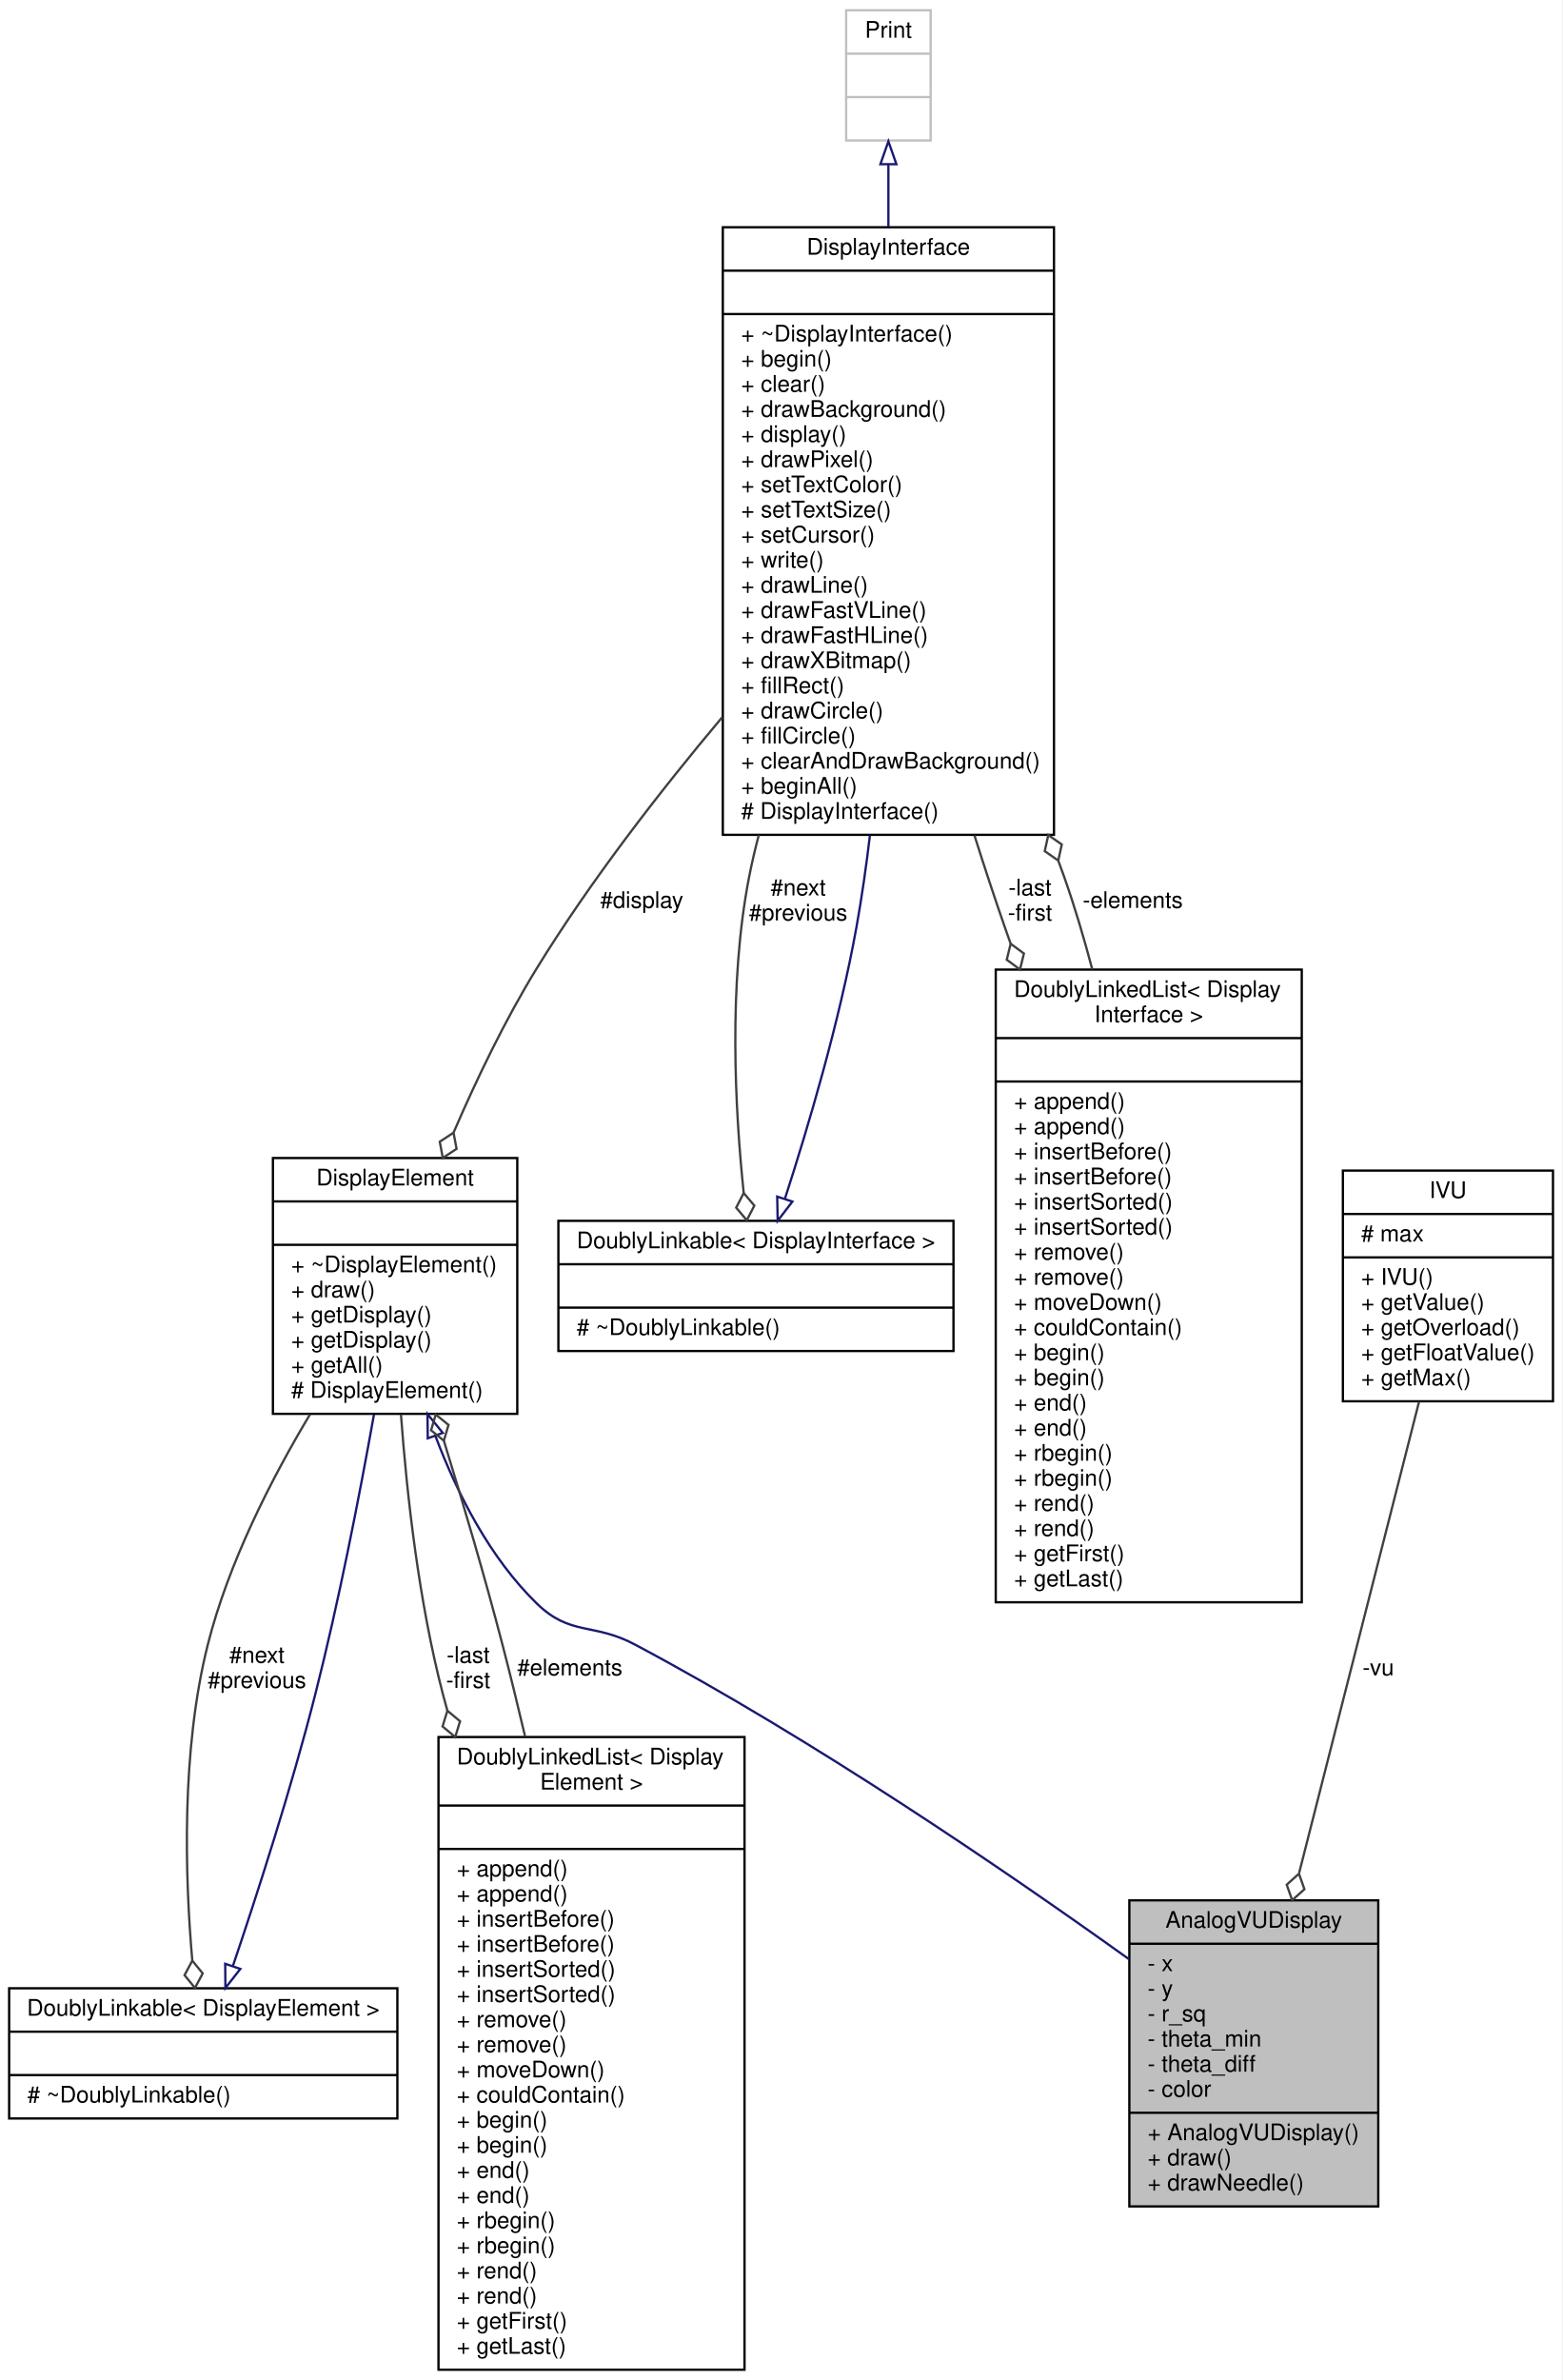
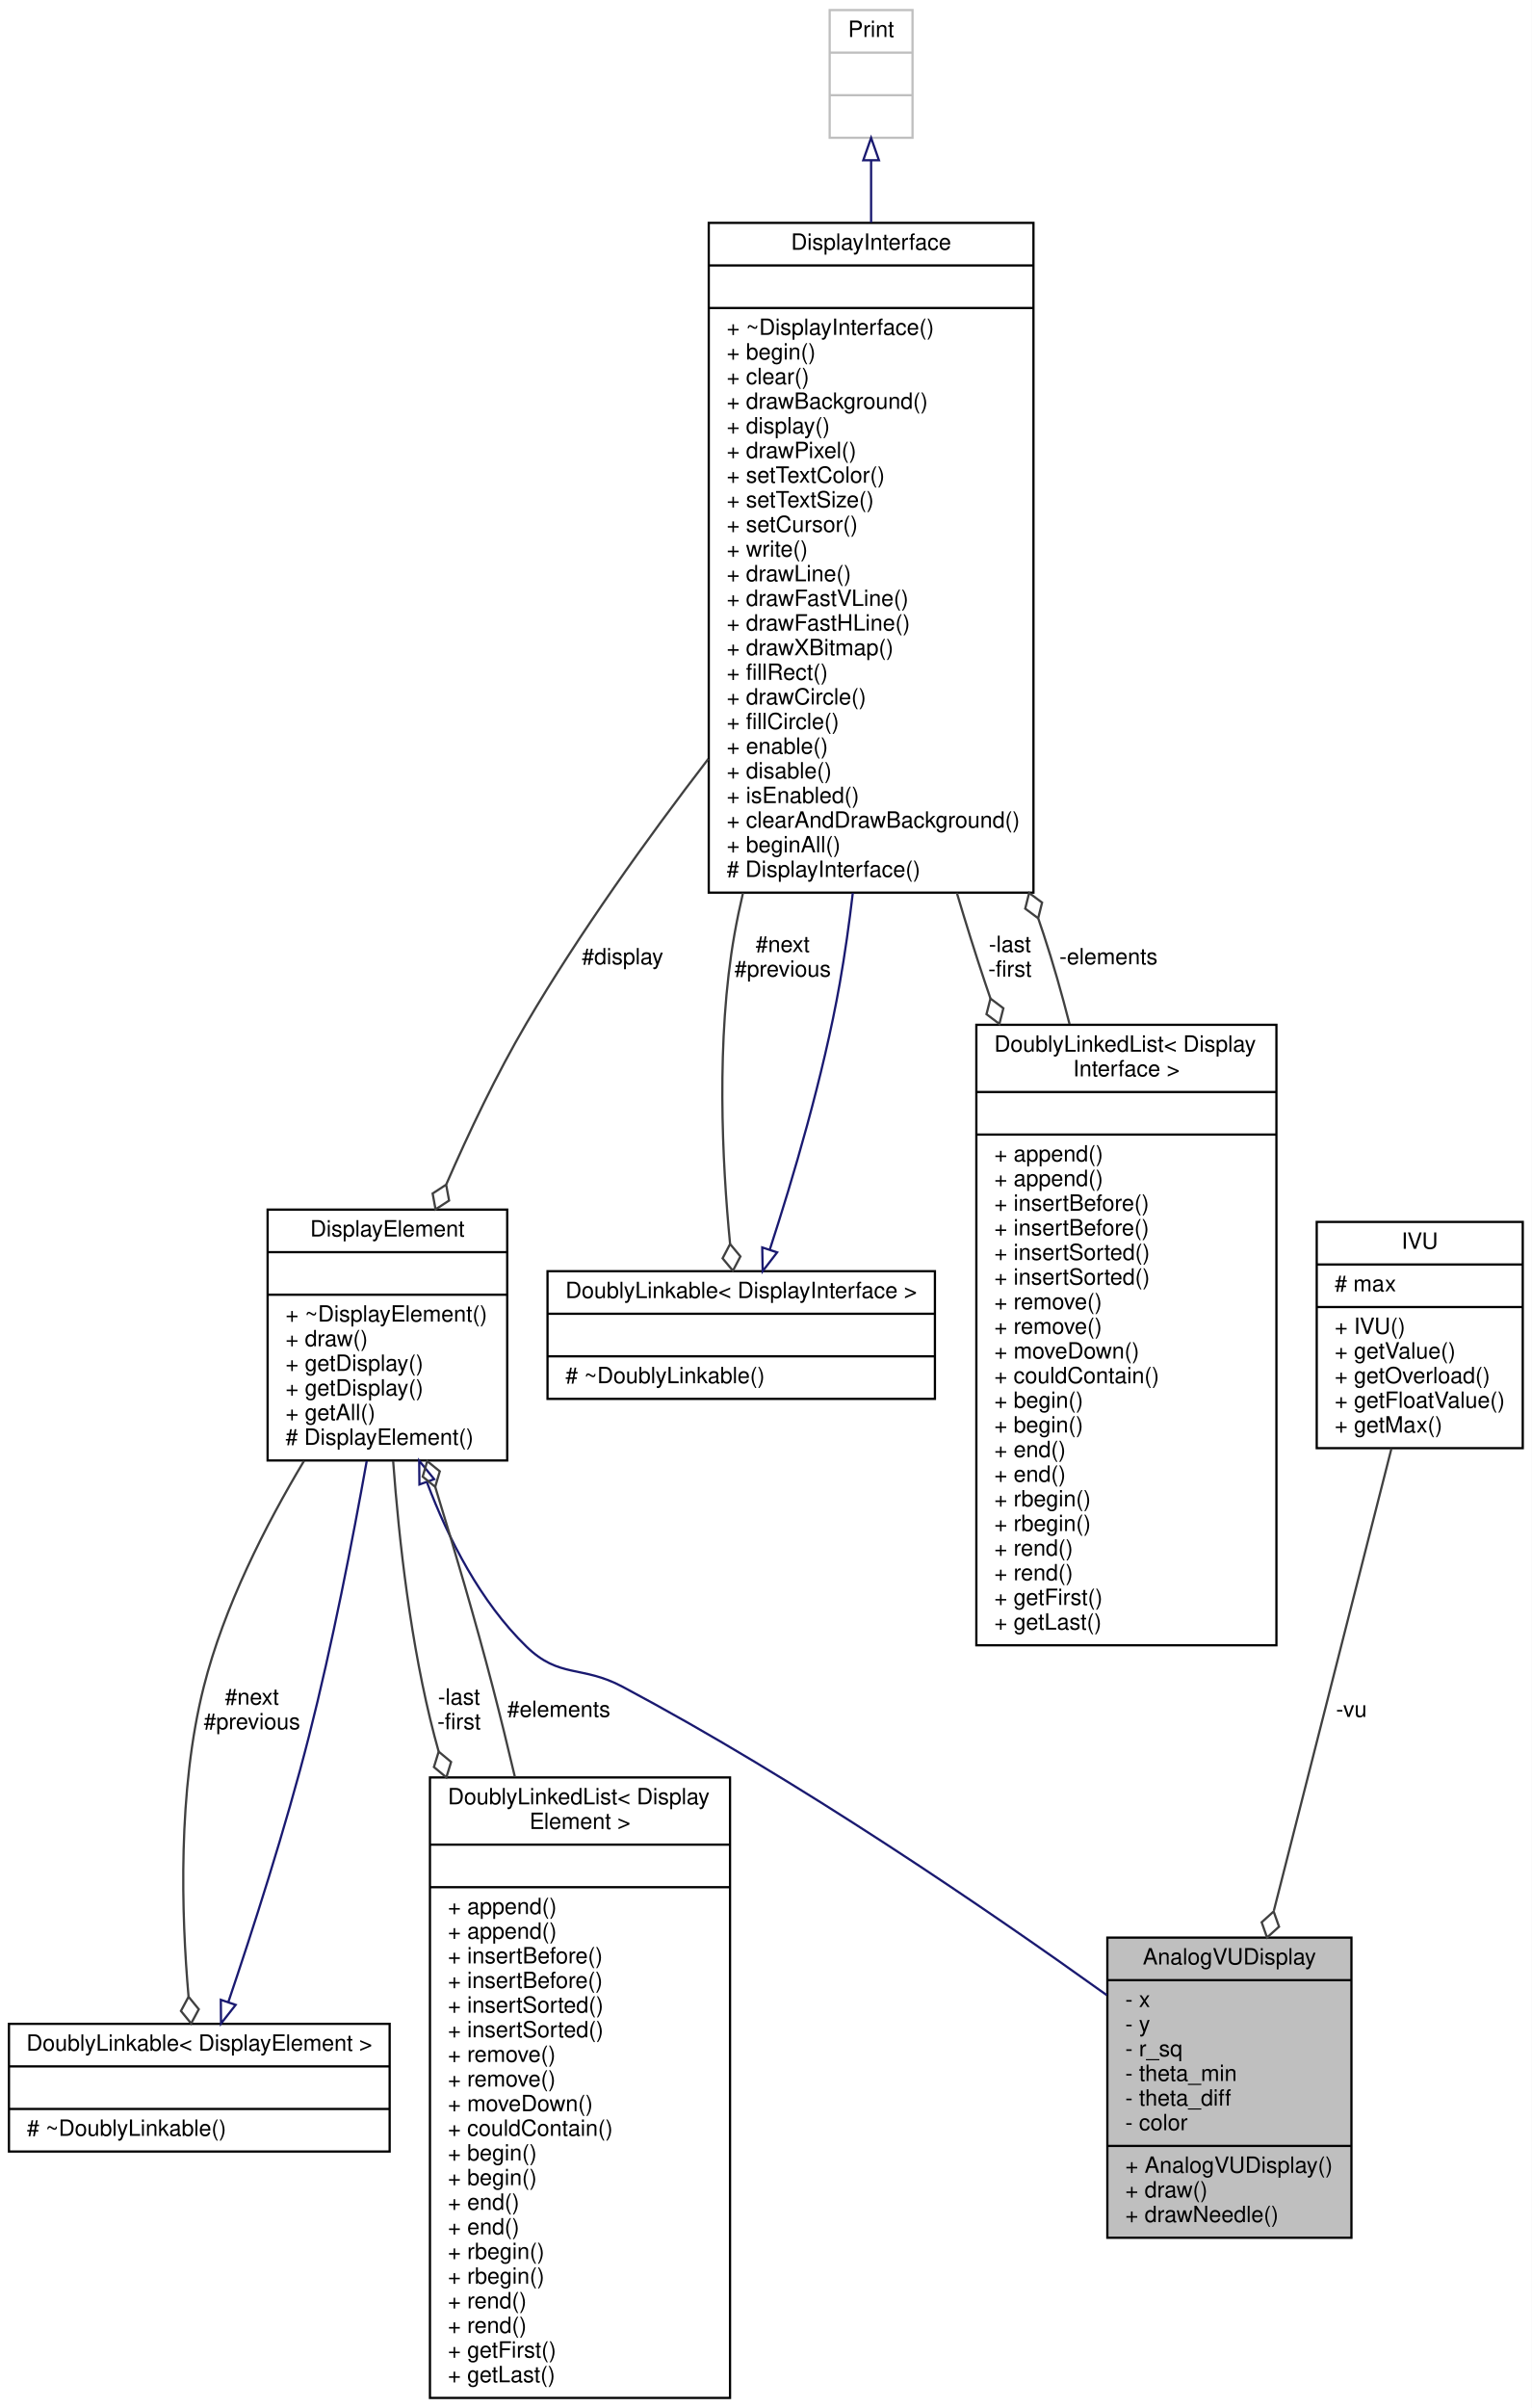
- <svg xmlns="http://www.w3.org/2000/svg" xmlns:xlink="http://www.w3.org/1999/xlink" width="684pt" height="1042pt" viewBox="0.00 0.00 684.00 1042.00">
-   <g id="graph0" class="graph" transform="scale(1 1) rotate(0) translate(4 1038)">
-     <polygon fill="white" stroke="none" points="-4,4 -4,-1038 680,-1038 680,4 -4,4" />
+ <svg xmlns="http://www.w3.org/2000/svg" xmlns:xlink="http://www.w3.org/1999/xlink" width="684pt" height="1075pt" viewBox="0.00 0.00 684.00 1075.00">
+   <g id="graph0" class="graph" transform="scale(1 1) rotate(0) translate(4 1071)">
+     <polygon fill="white" stroke="none" points="-4,4 -4,-1071 680,-1071 680,4 -4,4" />
    <g id="node1" class="node">
      <g id="a_node1">
        <a xlink:title=" ">
          <polygon fill="#bfbfbf" stroke="black" points="490.5,-72 490.5,-206 599.5,-206 599.5,-72 490.5,-72" />
          <text text-anchor="middle" x="545" y="-194" font-family="Helvetica,sans-Serif" font-size="10.00">AnalogVUDisplay</text>
          <polyline fill="none" stroke="black" points="490.5,-187 599.5,-187 " />
          <text text-anchor="start" x="498.5" y="-175" font-family="Helvetica,sans-Serif" font-size="10.00">- x</text>
          <text text-anchor="start" x="498.5" y="-164" font-family="Helvetica,sans-Serif" font-size="10.00">- y</text>
          <text text-anchor="start" x="498.5" y="-153" font-family="Helvetica,sans-Serif" font-size="10.00">- r_sq</text>
          <text text-anchor="start" x="498.5" y="-142" font-family="Helvetica,sans-Serif" font-size="10.00">- theta_min</text>
          <text text-anchor="start" x="498.5" y="-131" font-family="Helvetica,sans-Serif" font-size="10.00">- theta_diff</text>
          <text text-anchor="start" x="498.5" y="-120" font-family="Helvetica,sans-Serif" font-size="10.00">- color</text>
          <polyline fill="none" stroke="black" points="490.5,-113 599.5,-113 " />
          <text text-anchor="start" x="498.5" y="-101" font-family="Helvetica,sans-Serif" font-size="10.00">+ AnalogVUDisplay()</text>
          <text text-anchor="start" x="498.5" y="-90" font-family="Helvetica,sans-Serif" font-size="10.00">+ draw()</text>
          <text text-anchor="start" x="498.5" y="-79" font-family="Helvetica,sans-Serif" font-size="10.00">+ drawNeedle()</text>
        </a>
      </g>
    </g>
    <g id="node2" class="node">
      <g id="a_node2">
        <a xlink:href="../../d8/d43/classDisplayElement.html" target="_top" xlink:title="An interface for elements that draw to a display.">
          <polygon fill="white" stroke="black" points="115.5,-419 115.5,-531 222.5,-531 222.5,-419 115.5,-419" />
          <text text-anchor="middle" x="169" y="-519" font-family="Helvetica,sans-Serif" font-size="10.00">DisplayElement</text>
          <polyline fill="none" stroke="black" points="115.5,-512 222.5,-512 " />
          <text text-anchor="middle" x="169" y="-500" font-family="Helvetica,sans-Serif" font-size="10.00"> </text>
          <polyline fill="none" stroke="black" points="115.5,-493 222.5,-493 " />
          <text text-anchor="start" x="123.5" y="-481" font-family="Helvetica,sans-Serif" font-size="10.00">+ ~DisplayElement()</text>
          <text text-anchor="start" x="123.5" y="-470" font-family="Helvetica,sans-Serif" font-size="10.00">+ draw()</text>
          <text text-anchor="start" x="123.5" y="-459" font-family="Helvetica,sans-Serif" font-size="10.00">+ getDisplay()</text>
          <text text-anchor="start" x="123.5" y="-448" font-family="Helvetica,sans-Serif" font-size="10.00">+ getDisplay()</text>
          <text text-anchor="start" x="123.5" y="-437" font-family="Helvetica,sans-Serif" font-size="10.00">+ getAll()</text>
          <text text-anchor="start" x="123.5" y="-426" font-family="Helvetica,sans-Serif" font-size="10.00"># DisplayElement()</text>
        </a>
      </g>
    </g>
    <g id="edge1" class="edge">
      <path fill="none" stroke="midnightblue" d="M186.67,-409.249C196.312,-383.771 210.568,-355.912 231,-336 245.838,-321.54 255.708,-327.728 274,-318 352.275,-276.37 436.812,-218.589 490.278,-180.288" />
      <polygon fill="none" stroke="midnightblue" points="183.299,-408.281 183.198,-418.876 189.883,-410.657 183.299,-408.281" />
    </g>
    <g id="node3" class="node">
      <g id="a_node3">
        <a xlink:href="../../d4/d23/classDoublyLinkable.html" target="_top" xlink:title=" ">
          <polygon fill="white" stroke="black" points="0,-110.5 0,-167.5 170,-167.5 170,-110.5 0,-110.5" />
          <text text-anchor="middle" x="85" y="-155.5" font-family="Helvetica,sans-Serif" font-size="10.00">DoublyLinkable&lt; DisplayElement &gt;</text>
          <polyline fill="none" stroke="black" points="0,-148.5 170,-148.5 " />
          <text text-anchor="middle" x="85" y="-136.5" font-family="Helvetica,sans-Serif" font-size="10.00"> </text>
          <polyline fill="none" stroke="black" points="0,-129.5 170,-129.5 " />
          <text text-anchor="start" x="8" y="-117.5" font-family="Helvetica,sans-Serif" font-size="10.00"># ~DoublyLinkable()</text>
        </a>
      </g>
    </g>
    <g id="edge3" class="edge">
      <path fill="none" stroke="#404040" d="M131.78,-418.836C114.578,-390.099 95.998,-353.597 87,-318 75.279,-271.632 76.998,-216.277 80.191,-179.745" />
      <polygon fill="none" stroke="#404040" points="80.205,-179.598 76.802,-173.24 81.362,-167.654 84.765,-174.011 80.205,-179.598" />
      <text text-anchor="middle" x="108.5" y="-310" font-family="Helvetica,sans-Serif" font-size="10.00"> #next</text>
      <text text-anchor="middle" x="108.5" y="-299" font-family="Helvetica,sans-Serif" font-size="10.00">#previous</text>
    </g>
    <g id="node4" class="node">
      <g id="a_node4">
        <a xlink:href="../../dd/d16/classDoublyLinkedList.html" target="_top" xlink:title=" ">
          <polygon fill="white" stroke="black" points="188,-0.5 188,-277.5 322,-277.5 322,-0.5 188,-0.5" />
          <text text-anchor="start" x="196" y="-265.5" font-family="Helvetica,sans-Serif" font-size="10.00">DoublyLinkedList&lt; Display</text>
          <text text-anchor="middle" x="255" y="-254.5" font-family="Helvetica,sans-Serif" font-size="10.00">Element &gt;</text>
          <polyline fill="none" stroke="black" points="188,-247.5 322,-247.5 " />
          <text text-anchor="middle" x="255" y="-235.5" font-family="Helvetica,sans-Serif" font-size="10.00"> </text>
          <polyline fill="none" stroke="black" points="188,-228.5 322,-228.5 " />
          <text text-anchor="start" x="196" y="-216.5" font-family="Helvetica,sans-Serif" font-size="10.00">+ append()</text>
          <text text-anchor="start" x="196" y="-205.5" font-family="Helvetica,sans-Serif" font-size="10.00">+ append()</text>
          <text text-anchor="start" x="196" y="-194.5" font-family="Helvetica,sans-Serif" font-size="10.00">+ insertBefore()</text>
          <text text-anchor="start" x="196" y="-183.5" font-family="Helvetica,sans-Serif" font-size="10.00">+ insertBefore()</text>
          <text text-anchor="start" x="196" y="-172.5" font-family="Helvetica,sans-Serif" font-size="10.00">+ insertSorted()</text>
          <text text-anchor="start" x="196" y="-161.5" font-family="Helvetica,sans-Serif" font-size="10.00">+ insertSorted()</text>
          <text text-anchor="start" x="196" y="-150.5" font-family="Helvetica,sans-Serif" font-size="10.00">+ remove()</text>
          <text text-anchor="start" x="196" y="-139.5" font-family="Helvetica,sans-Serif" font-size="10.00">+ remove()</text>
          <text text-anchor="start" x="196" y="-128.5" font-family="Helvetica,sans-Serif" font-size="10.00">+ moveDown()</text>
          <text text-anchor="start" x="196" y="-117.5" font-family="Helvetica,sans-Serif" font-size="10.00">+ couldContain()</text>
          <text text-anchor="start" x="196" y="-106.5" font-family="Helvetica,sans-Serif" font-size="10.00">+ begin()</text>
          <text text-anchor="start" x="196" y="-95.5" font-family="Helvetica,sans-Serif" font-size="10.00">+ begin()</text>
          <text text-anchor="start" x="196" y="-84.5" font-family="Helvetica,sans-Serif" font-size="10.00">+ end()</text>
          <text text-anchor="start" x="196" y="-73.5" font-family="Helvetica,sans-Serif" font-size="10.00">+ end()</text>
          <text text-anchor="start" x="196" y="-62.5" font-family="Helvetica,sans-Serif" font-size="10.00">+ rbegin()</text>
          <text text-anchor="start" x="196" y="-51.5" font-family="Helvetica,sans-Serif" font-size="10.00">+ rbegin()</text>
          <text text-anchor="start" x="196" y="-40.5" font-family="Helvetica,sans-Serif" font-size="10.00">+ rend()</text>
          <text text-anchor="start" x="196" y="-29.5" font-family="Helvetica,sans-Serif" font-size="10.00">+ rend()</text>
          <text text-anchor="start" x="196" y="-18.5" font-family="Helvetica,sans-Serif" font-size="10.00">+ getFirst()</text>
          <text text-anchor="start" x="196" y="-7.5" font-family="Helvetica,sans-Serif" font-size="10.00">+ getLast()</text>
        </a>
      </g>
    </g>
    <g id="edge5" class="edge">
      <path fill="none" stroke="#404040" d="M171.565,-418.736C174.179,-383.216 179.437,-336.337 190,-296 190.599,-293.712 191.225,-291.413 191.876,-289.106" />
      <polygon fill="none" stroke="#404040" points="191.9,-289.025 189.776,-282.133 195.321,-277.523 197.444,-284.414 191.9,-289.025" />
      <text text-anchor="middle" x="201" y="-310" font-family="Helvetica,sans-Serif" font-size="10.00"> -last</text>
      <text text-anchor="middle" x="201" y="-299" font-family="Helvetica,sans-Serif" font-size="10.00">-first</text>
    </g>
    <g id="edge2" class="edge">
      <path fill="none" stroke="midnightblue" d="M97.984,-177.28C108.611,-208.678 123.542,-254.916 134,-296 144.372,-336.746 153.444,-383.401 159.752,-418.722" />
      <polygon fill="none" stroke="midnightblue" points="101.235,-175.969 94.696,-167.633 94.609,-178.228 101.235,-175.969" />
    </g>
    <g id="edge4" class="edge">
      <path fill="none" stroke="#404040" d="M225.922,-277.758C222.714,-291.388 219.381,-304.987 216,-318 208.346,-347.465 198.82,-379.727 190.35,-407.227" />
      <polygon fill="none" stroke="#404040" points="190.347,-407.237 192.39,-414.153 186.793,-418.699 184.749,-411.784 190.347,-407.237" />
      <text text-anchor="middle" x="245.5" y="-304.5" font-family="Helvetica,sans-Serif" font-size="10.00"> #elements</text>
    </g>
    <g id="node5" class="node">
      <g id="a_node5">
        <a xlink:href="../../df/d42/classDisplayInterface.html" target="_top" xlink:title="An interface for displays.">
-           <polygon fill="white" stroke="black" points="312.5,-672.5 312.5,-938.5 457.5,-938.5 457.5,-672.5 312.5,-672.5" />
-           <text text-anchor="middle" x="385" y="-926.5" font-family="Helvetica,sans-Serif" font-size="10.00">DisplayInterface</text>
-           <polyline fill="none" stroke="black" points="312.5,-919.5 457.5,-919.5 " />
-           <text text-anchor="middle" x="385" y="-907.5" font-family="Helvetica,sans-Serif" font-size="10.00"> </text>
-           <polyline fill="none" stroke="black" points="312.5,-900.5 457.5,-900.5 " />
-           <text text-anchor="start" x="320.5" y="-888.5" font-family="Helvetica,sans-Serif" font-size="10.00">+ ~DisplayInterface()</text>
-           <text text-anchor="start" x="320.5" y="-877.5" font-family="Helvetica,sans-Serif" font-size="10.00">+ begin()</text>
-           <text text-anchor="start" x="320.5" y="-866.5" font-family="Helvetica,sans-Serif" font-size="10.00">+ clear()</text>
-           <text text-anchor="start" x="320.5" y="-855.5" font-family="Helvetica,sans-Serif" font-size="10.00">+ drawBackground()</text>
-           <text text-anchor="start" x="320.5" y="-844.5" font-family="Helvetica,sans-Serif" font-size="10.00">+ display()</text>
-           <text text-anchor="start" x="320.5" y="-833.5" font-family="Helvetica,sans-Serif" font-size="10.00">+ drawPixel()</text>
-           <text text-anchor="start" x="320.5" y="-822.5" font-family="Helvetica,sans-Serif" font-size="10.00">+ setTextColor()</text>
-           <text text-anchor="start" x="320.5" y="-811.5" font-family="Helvetica,sans-Serif" font-size="10.00">+ setTextSize()</text>
-           <text text-anchor="start" x="320.5" y="-800.5" font-family="Helvetica,sans-Serif" font-size="10.00">+ setCursor()</text>
-           <text text-anchor="start" x="320.5" y="-789.5" font-family="Helvetica,sans-Serif" font-size="10.00">+ write()</text>
-           <text text-anchor="start" x="320.5" y="-778.5" font-family="Helvetica,sans-Serif" font-size="10.00">+ drawLine()</text>
-           <text text-anchor="start" x="320.5" y="-767.5" font-family="Helvetica,sans-Serif" font-size="10.00">+ drawFastVLine()</text>
-           <text text-anchor="start" x="320.5" y="-756.5" font-family="Helvetica,sans-Serif" font-size="10.00">+ drawFastHLine()</text>
-           <text text-anchor="start" x="320.5" y="-745.5" font-family="Helvetica,sans-Serif" font-size="10.00">+ drawXBitmap()</text>
-           <text text-anchor="start" x="320.5" y="-734.5" font-family="Helvetica,sans-Serif" font-size="10.00">+ fillRect()</text>
-           <text text-anchor="start" x="320.5" y="-723.5" font-family="Helvetica,sans-Serif" font-size="10.00">+ drawCircle()</text>
-           <text text-anchor="start" x="320.5" y="-712.5" font-family="Helvetica,sans-Serif" font-size="10.00">+ fillCircle()</text>
+           <polygon fill="white" stroke="black" points="312.5,-672.5 312.5,-971.5 457.5,-971.5 457.5,-672.5 312.5,-672.5" />
+           <text text-anchor="middle" x="385" y="-959.5" font-family="Helvetica,sans-Serif" font-size="10.00">DisplayInterface</text>
+           <polyline fill="none" stroke="black" points="312.5,-952.5 457.5,-952.5 " />
+           <text text-anchor="middle" x="385" y="-940.5" font-family="Helvetica,sans-Serif" font-size="10.00"> </text>
+           <polyline fill="none" stroke="black" points="312.5,-933.5 457.5,-933.5 " />
+           <text text-anchor="start" x="320.5" y="-921.5" font-family="Helvetica,sans-Serif" font-size="10.00">+ ~DisplayInterface()</text>
+           <text text-anchor="start" x="320.5" y="-910.5" font-family="Helvetica,sans-Serif" font-size="10.00">+ begin()</text>
+           <text text-anchor="start" x="320.5" y="-899.5" font-family="Helvetica,sans-Serif" font-size="10.00">+ clear()</text>
+           <text text-anchor="start" x="320.5" y="-888.5" font-family="Helvetica,sans-Serif" font-size="10.00">+ drawBackground()</text>
+           <text text-anchor="start" x="320.5" y="-877.5" font-family="Helvetica,sans-Serif" font-size="10.00">+ display()</text>
+           <text text-anchor="start" x="320.5" y="-866.5" font-family="Helvetica,sans-Serif" font-size="10.00">+ drawPixel()</text>
+           <text text-anchor="start" x="320.5" y="-855.5" font-family="Helvetica,sans-Serif" font-size="10.00">+ setTextColor()</text>
+           <text text-anchor="start" x="320.5" y="-844.5" font-family="Helvetica,sans-Serif" font-size="10.00">+ setTextSize()</text>
+           <text text-anchor="start" x="320.5" y="-833.5" font-family="Helvetica,sans-Serif" font-size="10.00">+ setCursor()</text>
+           <text text-anchor="start" x="320.5" y="-822.5" font-family="Helvetica,sans-Serif" font-size="10.00">+ write()</text>
+           <text text-anchor="start" x="320.5" y="-811.5" font-family="Helvetica,sans-Serif" font-size="10.00">+ drawLine()</text>
+           <text text-anchor="start" x="320.5" y="-800.5" font-family="Helvetica,sans-Serif" font-size="10.00">+ drawFastVLine()</text>
+           <text text-anchor="start" x="320.5" y="-789.5" font-family="Helvetica,sans-Serif" font-size="10.00">+ drawFastHLine()</text>
+           <text text-anchor="start" x="320.5" y="-778.5" font-family="Helvetica,sans-Serif" font-size="10.00">+ drawXBitmap()</text>
+           <text text-anchor="start" x="320.5" y="-767.5" font-family="Helvetica,sans-Serif" font-size="10.00">+ fillRect()</text>
+           <text text-anchor="start" x="320.5" y="-756.5" font-family="Helvetica,sans-Serif" font-size="10.00">+ drawCircle()</text>
+           <text text-anchor="start" x="320.5" y="-745.5" font-family="Helvetica,sans-Serif" font-size="10.00">+ fillCircle()</text>
+           <text text-anchor="start" x="320.5" y="-734.5" font-family="Helvetica,sans-Serif" font-size="10.00">+ enable()</text>
+           <text text-anchor="start" x="320.5" y="-723.5" font-family="Helvetica,sans-Serif" font-size="10.00">+ disable()</text>
+           <text text-anchor="start" x="320.5" y="-712.5" font-family="Helvetica,sans-Serif" font-size="10.00">+ isEnabled()</text>
          <text text-anchor="start" x="320.5" y="-701.5" font-family="Helvetica,sans-Serif" font-size="10.00">+ clearAndDrawBackground()</text>
          <text text-anchor="start" x="320.5" y="-690.5" font-family="Helvetica,sans-Serif" font-size="10.00">+ beginAll()</text>
          <text text-anchor="start" x="320.5" y="-679.5" font-family="Helvetica,sans-Serif" font-size="10.00"># DisplayInterface()</text>
        </a>
      </g>
    </g>
    <g id="edge6" class="edge">
-       <path fill="none" stroke="#404040" d="M312.263,-724.028C284.775,-691.299 254.491,-652.226 231,-614 217.232,-591.596 204.75,-565.61 194.654,-542.269" />
-       <polygon fill="none" stroke="#404040" points="194.582,-542.097 188.556,-538.136 189.895,-531.05 195.92,-535.012 194.582,-542.097" />
-       <text text-anchor="middle" x="277" y="-640.5" font-family="Helvetica,sans-Serif" font-size="10.00"> #display</text>
+       <path fill="none" stroke="#404040" d="M312.325,-732.235C285,-696.668 254.814,-654.557 231,-614 217.742,-591.421 205.408,-565.501 195.289,-542.266" />
+       <polygon fill="none" stroke="#404040" points="195.232,-542.132 189.192,-538.192 190.505,-531.102 196.545,-535.041 195.232,-542.132" />
+       <text text-anchor="middle" x="274" y="-640.5" font-family="Helvetica,sans-Serif" font-size="10.00"> #display</text>
    </g>
    <g id="node7" class="node">
      <g id="a_node7">
        <a xlink:href="../../d4/d23/classDoublyLinkable.html" target="_top" xlink:title=" ">
          <polygon fill="white" stroke="black" points="240.5,-446.5 240.5,-503.5 413.5,-503.5 413.5,-446.5 240.5,-446.5" />
          <text text-anchor="middle" x="327" y="-491.5" font-family="Helvetica,sans-Serif" font-size="10.00">DoublyLinkable&lt; DisplayInterface &gt;</text>
          <polyline fill="none" stroke="black" points="240.5,-484.5 413.5,-484.5 " />
          <text text-anchor="middle" x="327" y="-472.5" font-family="Helvetica,sans-Serif" font-size="10.00"> </text>
          <polyline fill="none" stroke="black" points="240.5,-465.5 413.5,-465.5 " />
          <text text-anchor="start" x="248.5" y="-453.5" font-family="Helvetica,sans-Serif" font-size="10.00"># ~DoublyLinkable()</text>
        </a>
      </g>
    </g>
    <g id="edge9" class="edge">
-       <path fill="none" stroke="#404040" d="M328.249,-672.403C326.62,-666.241 325.187,-660.088 324,-654 314.874,-607.189 317.84,-552.139 321.636,-515.789" />
-       <polygon fill="none" stroke="#404040" points="321.648,-515.68 318.347,-509.269 322.995,-503.756 326.296,-510.167 321.648,-515.68" />
+       <path fill="none" stroke="#404040" d="M327.801,-672.397C326.355,-666.227 325.075,-660.079 324,-654 315.691,-607.037 318.489,-552.018 322.023,-515.717" />
+       <polygon fill="none" stroke="#404040" points="322.031,-515.636 318.681,-509.25 323.286,-503.702 326.637,-510.087 322.031,-515.636" />
      <text text-anchor="middle" x="345.5" y="-646" font-family="Helvetica,sans-Serif" font-size="10.00"> #next</text>
      <text text-anchor="middle" x="345.5" y="-635" font-family="Helvetica,sans-Serif" font-size="10.00">#previous</text>
    </g>
    <g id="node8" class="node">
      <g id="a_node8">
        <a xlink:href="../../dd/d16/classDoublyLinkedList.html" target="_top" xlink:title=" ">
          <polygon fill="white" stroke="black" points="432,-336.5 432,-613.5 566,-613.5 566,-336.5 432,-336.5" />
          <text text-anchor="start" x="440" y="-601.5" font-family="Helvetica,sans-Serif" font-size="10.00">DoublyLinkedList&lt; Display</text>
          <text text-anchor="middle" x="499" y="-590.5" font-family="Helvetica,sans-Serif" font-size="10.00">Interface &gt;</text>
          <polyline fill="none" stroke="black" points="432,-583.5 566,-583.5 " />
          <text text-anchor="middle" x="499" y="-571.5" font-family="Helvetica,sans-Serif" font-size="10.00"> </text>
          <polyline fill="none" stroke="black" points="432,-564.5 566,-564.5 " />
          <text text-anchor="start" x="440" y="-552.5" font-family="Helvetica,sans-Serif" font-size="10.00">+ append()</text>
          <text text-anchor="start" x="440" y="-541.5" font-family="Helvetica,sans-Serif" font-size="10.00">+ append()</text>
          <text text-anchor="start" x="440" y="-530.5" font-family="Helvetica,sans-Serif" font-size="10.00">+ insertBefore()</text>
          <text text-anchor="start" x="440" y="-519.5" font-family="Helvetica,sans-Serif" font-size="10.00">+ insertBefore()</text>
          <text text-anchor="start" x="440" y="-508.5" font-family="Helvetica,sans-Serif" font-size="10.00">+ insertSorted()</text>
          <text text-anchor="start" x="440" y="-497.5" font-family="Helvetica,sans-Serif" font-size="10.00">+ insertSorted()</text>
          <text text-anchor="start" x="440" y="-486.5" font-family="Helvetica,sans-Serif" font-size="10.00">+ remove()</text>
          <text text-anchor="start" x="440" y="-475.5" font-family="Helvetica,sans-Serif" font-size="10.00">+ remove()</text>
          <text text-anchor="start" x="440" y="-464.5" font-family="Helvetica,sans-Serif" font-size="10.00">+ moveDown()</text>
          <text text-anchor="start" x="440" y="-453.5" font-family="Helvetica,sans-Serif" font-size="10.00">+ couldContain()</text>
          <text text-anchor="start" x="440" y="-442.5" font-family="Helvetica,sans-Serif" font-size="10.00">+ begin()</text>
          <text text-anchor="start" x="440" y="-431.5" font-family="Helvetica,sans-Serif" font-size="10.00">+ begin()</text>
          <text text-anchor="start" x="440" y="-420.5" font-family="Helvetica,sans-Serif" font-size="10.00">+ end()</text>
          <text text-anchor="start" x="440" y="-409.5" font-family="Helvetica,sans-Serif" font-size="10.00">+ end()</text>
          <text text-anchor="start" x="440" y="-398.5" font-family="Helvetica,sans-Serif" font-size="10.00">+ rbegin()</text>
          <text text-anchor="start" x="440" y="-387.5" font-family="Helvetica,sans-Serif" font-size="10.00">+ rbegin()</text>
          <text text-anchor="start" x="440" y="-376.5" font-family="Helvetica,sans-Serif" font-size="10.00">+ rend()</text>
          <text text-anchor="start" x="440" y="-365.5" font-family="Helvetica,sans-Serif" font-size="10.00">+ rend()</text>
          <text text-anchor="start" x="440" y="-354.5" font-family="Helvetica,sans-Serif" font-size="10.00">+ getFirst()</text>
          <text text-anchor="start" x="440" y="-343.5" font-family="Helvetica,sans-Serif" font-size="10.00">+ getLast()</text>
        </a>
      </g>
    </g>
    <g id="edge11" class="edge">
-       <path fill="none" stroke="#404040" d="M422.687,-672.229C426.997,-658.584 431.474,-644.974 436,-632 436.827,-629.63 437.669,-627.243 438.525,-624.844" />
-       <polygon fill="none" stroke="#404040" points="438.534,-624.817 436.817,-617.813 442.621,-613.534 444.339,-620.537 438.534,-624.817" />
+       <path fill="none" stroke="#404040" d="M423.268,-672.436C427.353,-658.701 431.622,-645.05 436,-632 436.749,-629.767 437.513,-627.521 438.291,-625.263" />
+       <polygon fill="none" stroke="#404040" points="438.307,-625.218 436.523,-618.231 442.286,-613.897 444.07,-620.884 438.307,-625.218" />
      <text text-anchor="middle" x="447" y="-646" font-family="Helvetica,sans-Serif" font-size="10.00"> -last</text>
      <text text-anchor="middle" x="447" y="-635" font-family="Helvetica,sans-Serif" font-size="10.00">-first</text>
    </g>
    <g id="node6" class="node">
      <g id="a_node6">
        <a xlink:title=" ">
-           <polygon fill="white" stroke="#bfbfbf" points="366.5,-976.5 366.5,-1033.5 403.5,-1033.5 403.5,-976.5 366.5,-976.5" />
-           <text text-anchor="middle" x="385" y="-1021.5" font-family="Helvetica,sans-Serif" font-size="10.00">Print</text>
-           <polyline fill="none" stroke="#bfbfbf" points="366.5,-1014.5 403.5,-1014.5 " />
-           <text text-anchor="middle" x="385" y="-1002.5" font-family="Helvetica,sans-Serif" font-size="10.00"> </text>
-           <polyline fill="none" stroke="#bfbfbf" points="366.5,-995.5 403.5,-995.5 " />
-           <text text-anchor="middle" x="385" y="-983.5" font-family="Helvetica,sans-Serif" font-size="10.00"> </text>
+           <polygon fill="white" stroke="#bfbfbf" points="366.5,-1009.5 366.5,-1066.5 403.5,-1066.5 403.5,-1009.5 366.5,-1009.5" />
+           <text text-anchor="middle" x="385" y="-1054.5" font-family="Helvetica,sans-Serif" font-size="10.00">Print</text>
+           <polyline fill="none" stroke="#bfbfbf" points="366.5,-1047.5 403.5,-1047.5 " />
+           <text text-anchor="middle" x="385" y="-1035.5" font-family="Helvetica,sans-Serif" font-size="10.00"> </text>
+           <polyline fill="none" stroke="#bfbfbf" points="366.5,-1028.5 403.5,-1028.5 " />
+           <text text-anchor="middle" x="385" y="-1016.5" font-family="Helvetica,sans-Serif" font-size="10.00"> </text>
        </a>
      </g>
    </g>
    <g id="edge7" class="edge">
-       <path fill="none" stroke="midnightblue" d="M385,-966.074C385,-957.711 385,-948.396 385,-938.583" />
-       <polygon fill="none" stroke="midnightblue" points="381.5,-966.122 385,-976.122 388.5,-966.122 381.5,-966.122" />
+       <path fill="none" stroke="midnightblue" d="M385,-999.411C385,-991.03 385,-981.648 385,-971.696" />
+       <polygon fill="none" stroke="midnightblue" points="381.5,-999.461 385,-1009.46 388.5,-999.461 381.5,-999.461" />
    </g>
    <g id="edge8" class="edge">
-       <path fill="none" stroke="midnightblue" d="M339.676,-513.137C349.828,-544.448 363.561,-590.64 371,-632 373.34,-645.012 375.289,-658.646 376.913,-672.306" />
-       <polygon fill="none" stroke="midnightblue" points="342.963,-511.928 336.518,-503.518 336.312,-514.111 342.963,-511.928" />
+       <path fill="none" stroke="midnightblue" d="M339.752,-513.123C349.95,-544.427 363.707,-590.614 371,-632 373.298,-645.042 375.22,-658.655 376.827,-672.338" />
+       <polygon fill="none" stroke="midnightblue" points="343.036,-511.907 336.578,-503.508 336.389,-514.101 343.036,-511.907" />
    </g>
    <g id="edge10" class="edge">
-       <path fill="none" stroke="#404040" d="M474.278,-613.562C470.647,-627.363 466.565,-641.051 462,-654 461.161,-656.379 460.292,-658.767 459.396,-661.163" />
-       <polygon fill="none" stroke="#404040" points="459.371,-661.227 460.917,-668.27 455.011,-672.407 453.464,-665.364 459.371,-661.227" />
-       <text text-anchor="middle" x="492" y="-640.5" font-family="Helvetica,sans-Serif" font-size="10.00"> -elements</text>
+       <path fill="none" stroke="#404040" d="M473.607,-613.851C470.116,-627.529 466.25,-641.11 462,-654 461.25,-656.274 460.478,-658.558 459.686,-660.85" />
+       <polygon fill="none" stroke="#404040" points="459.61,-661.062 461.354,-668.059 455.566,-672.36 453.822,-665.362 459.61,-661.062" />
+       <text text-anchor="middle" x="491" y="-640.5" font-family="Helvetica,sans-Serif" font-size="10.00"> -elements</text>
    </g>
    <g id="node9" class="node">
      <g id="a_node9">
        <a xlink:href="../../d2/de9/classIVU.html" target="_top" xlink:title="An abstract interface for VU meters.">
          <polygon fill="white" stroke="black" points="584,-424.5 584,-525.5 676,-525.5 676,-424.5 584,-424.5" />
          <text text-anchor="middle" x="630" y="-513.5" font-family="Helvetica,sans-Serif" font-size="10.00">IVU</text>
          <polyline fill="none" stroke="black" points="584,-506.5 676,-506.5 " />
          <text text-anchor="start" x="592" y="-494.5" font-family="Helvetica,sans-Serif" font-size="10.00"># max</text>
          <polyline fill="none" stroke="black" points="584,-487.5 676,-487.5 " />
          <text text-anchor="start" x="592" y="-475.5" font-family="Helvetica,sans-Serif" font-size="10.00">+ IVU()</text>
          <text text-anchor="start" x="592" y="-464.5" font-family="Helvetica,sans-Serif" font-size="10.00">+ getValue()</text>
          <text text-anchor="start" x="592" y="-453.5" font-family="Helvetica,sans-Serif" font-size="10.00">+ getOverload()</text>
          <text text-anchor="start" x="592" y="-442.5" font-family="Helvetica,sans-Serif" font-size="10.00">+ getFloatValue()</text>
          <text text-anchor="start" x="592" y="-431.5" font-family="Helvetica,sans-Serif" font-size="10.00">+ getMax()</text>
        </a>
      </g>
    </g>
    <g id="edge12" class="edge">
      <path fill="none" stroke="#404040" d="M617.366,-424.357C603.507,-369.898 581.079,-281.769 564.862,-218.044" />
      <polygon fill="none" stroke="#404040" points="564.767,-217.672 559.411,-212.844 561.807,-206.043 567.164,-210.871 564.767,-217.672" />
      <text text-anchor="middle" x="599.5" y="-304.5" font-family="Helvetica,sans-Serif" font-size="10.00"> -vu</text>
    </g>
  </g>
</svg>
